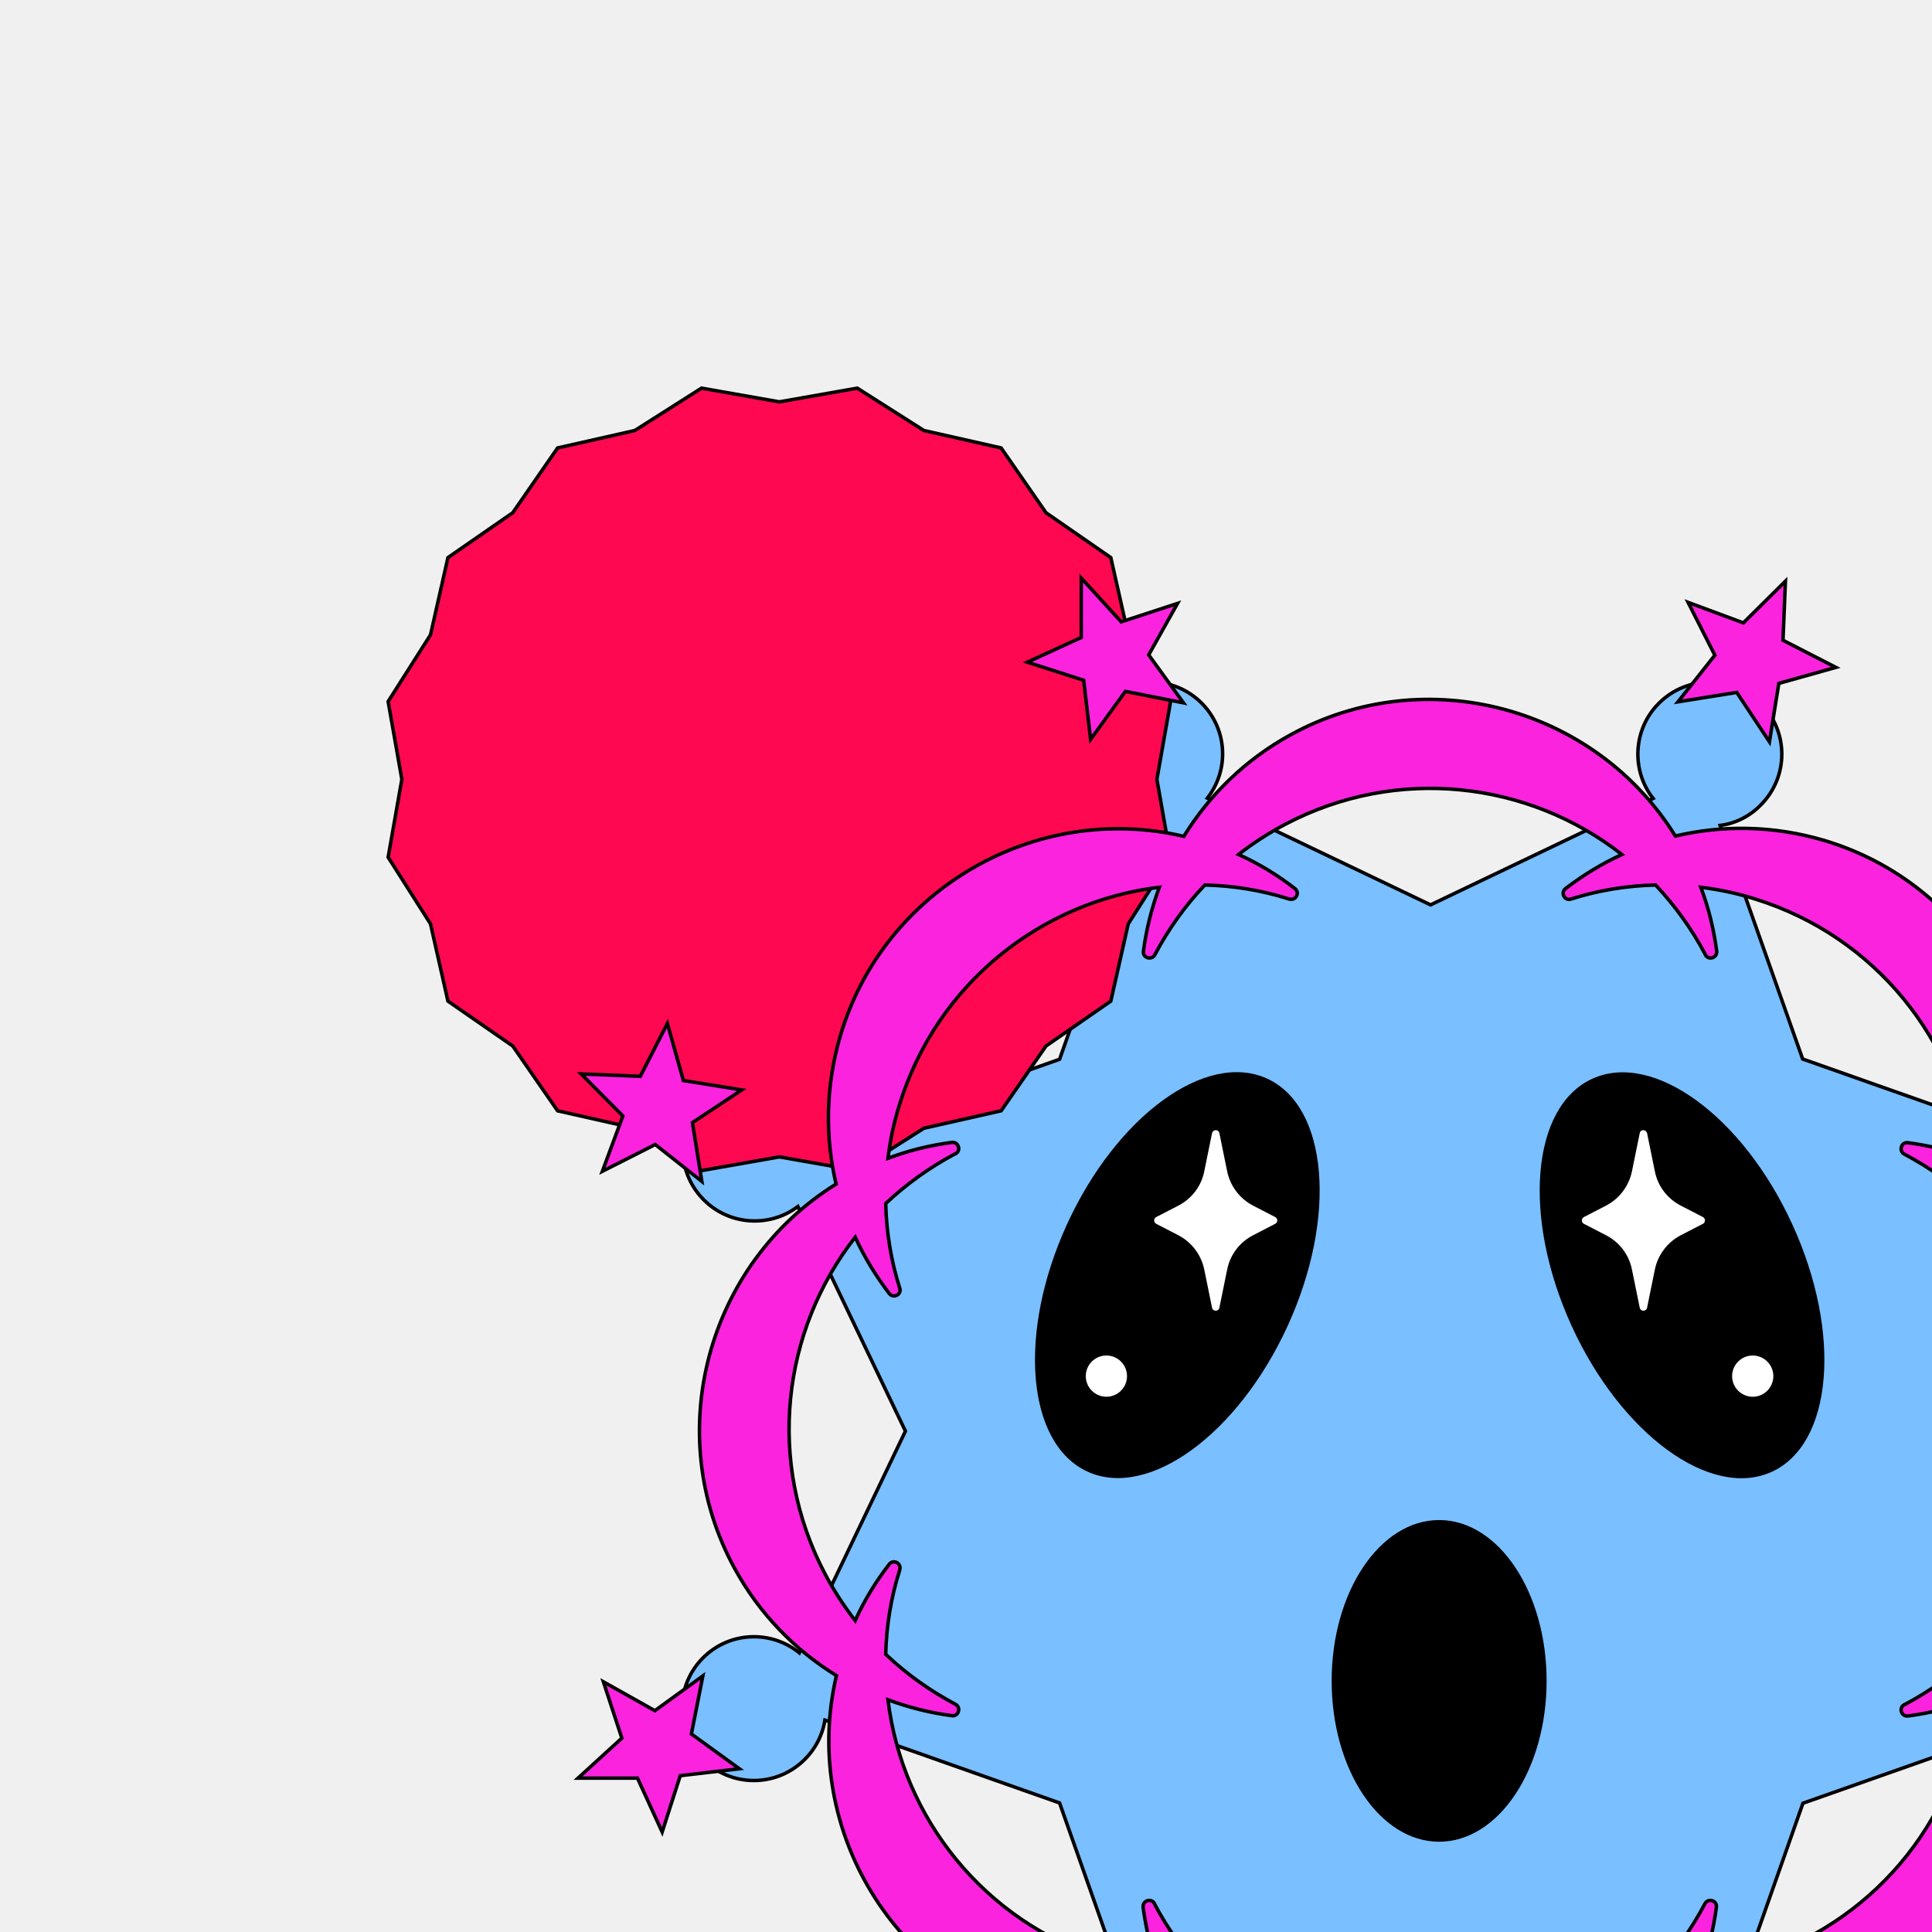
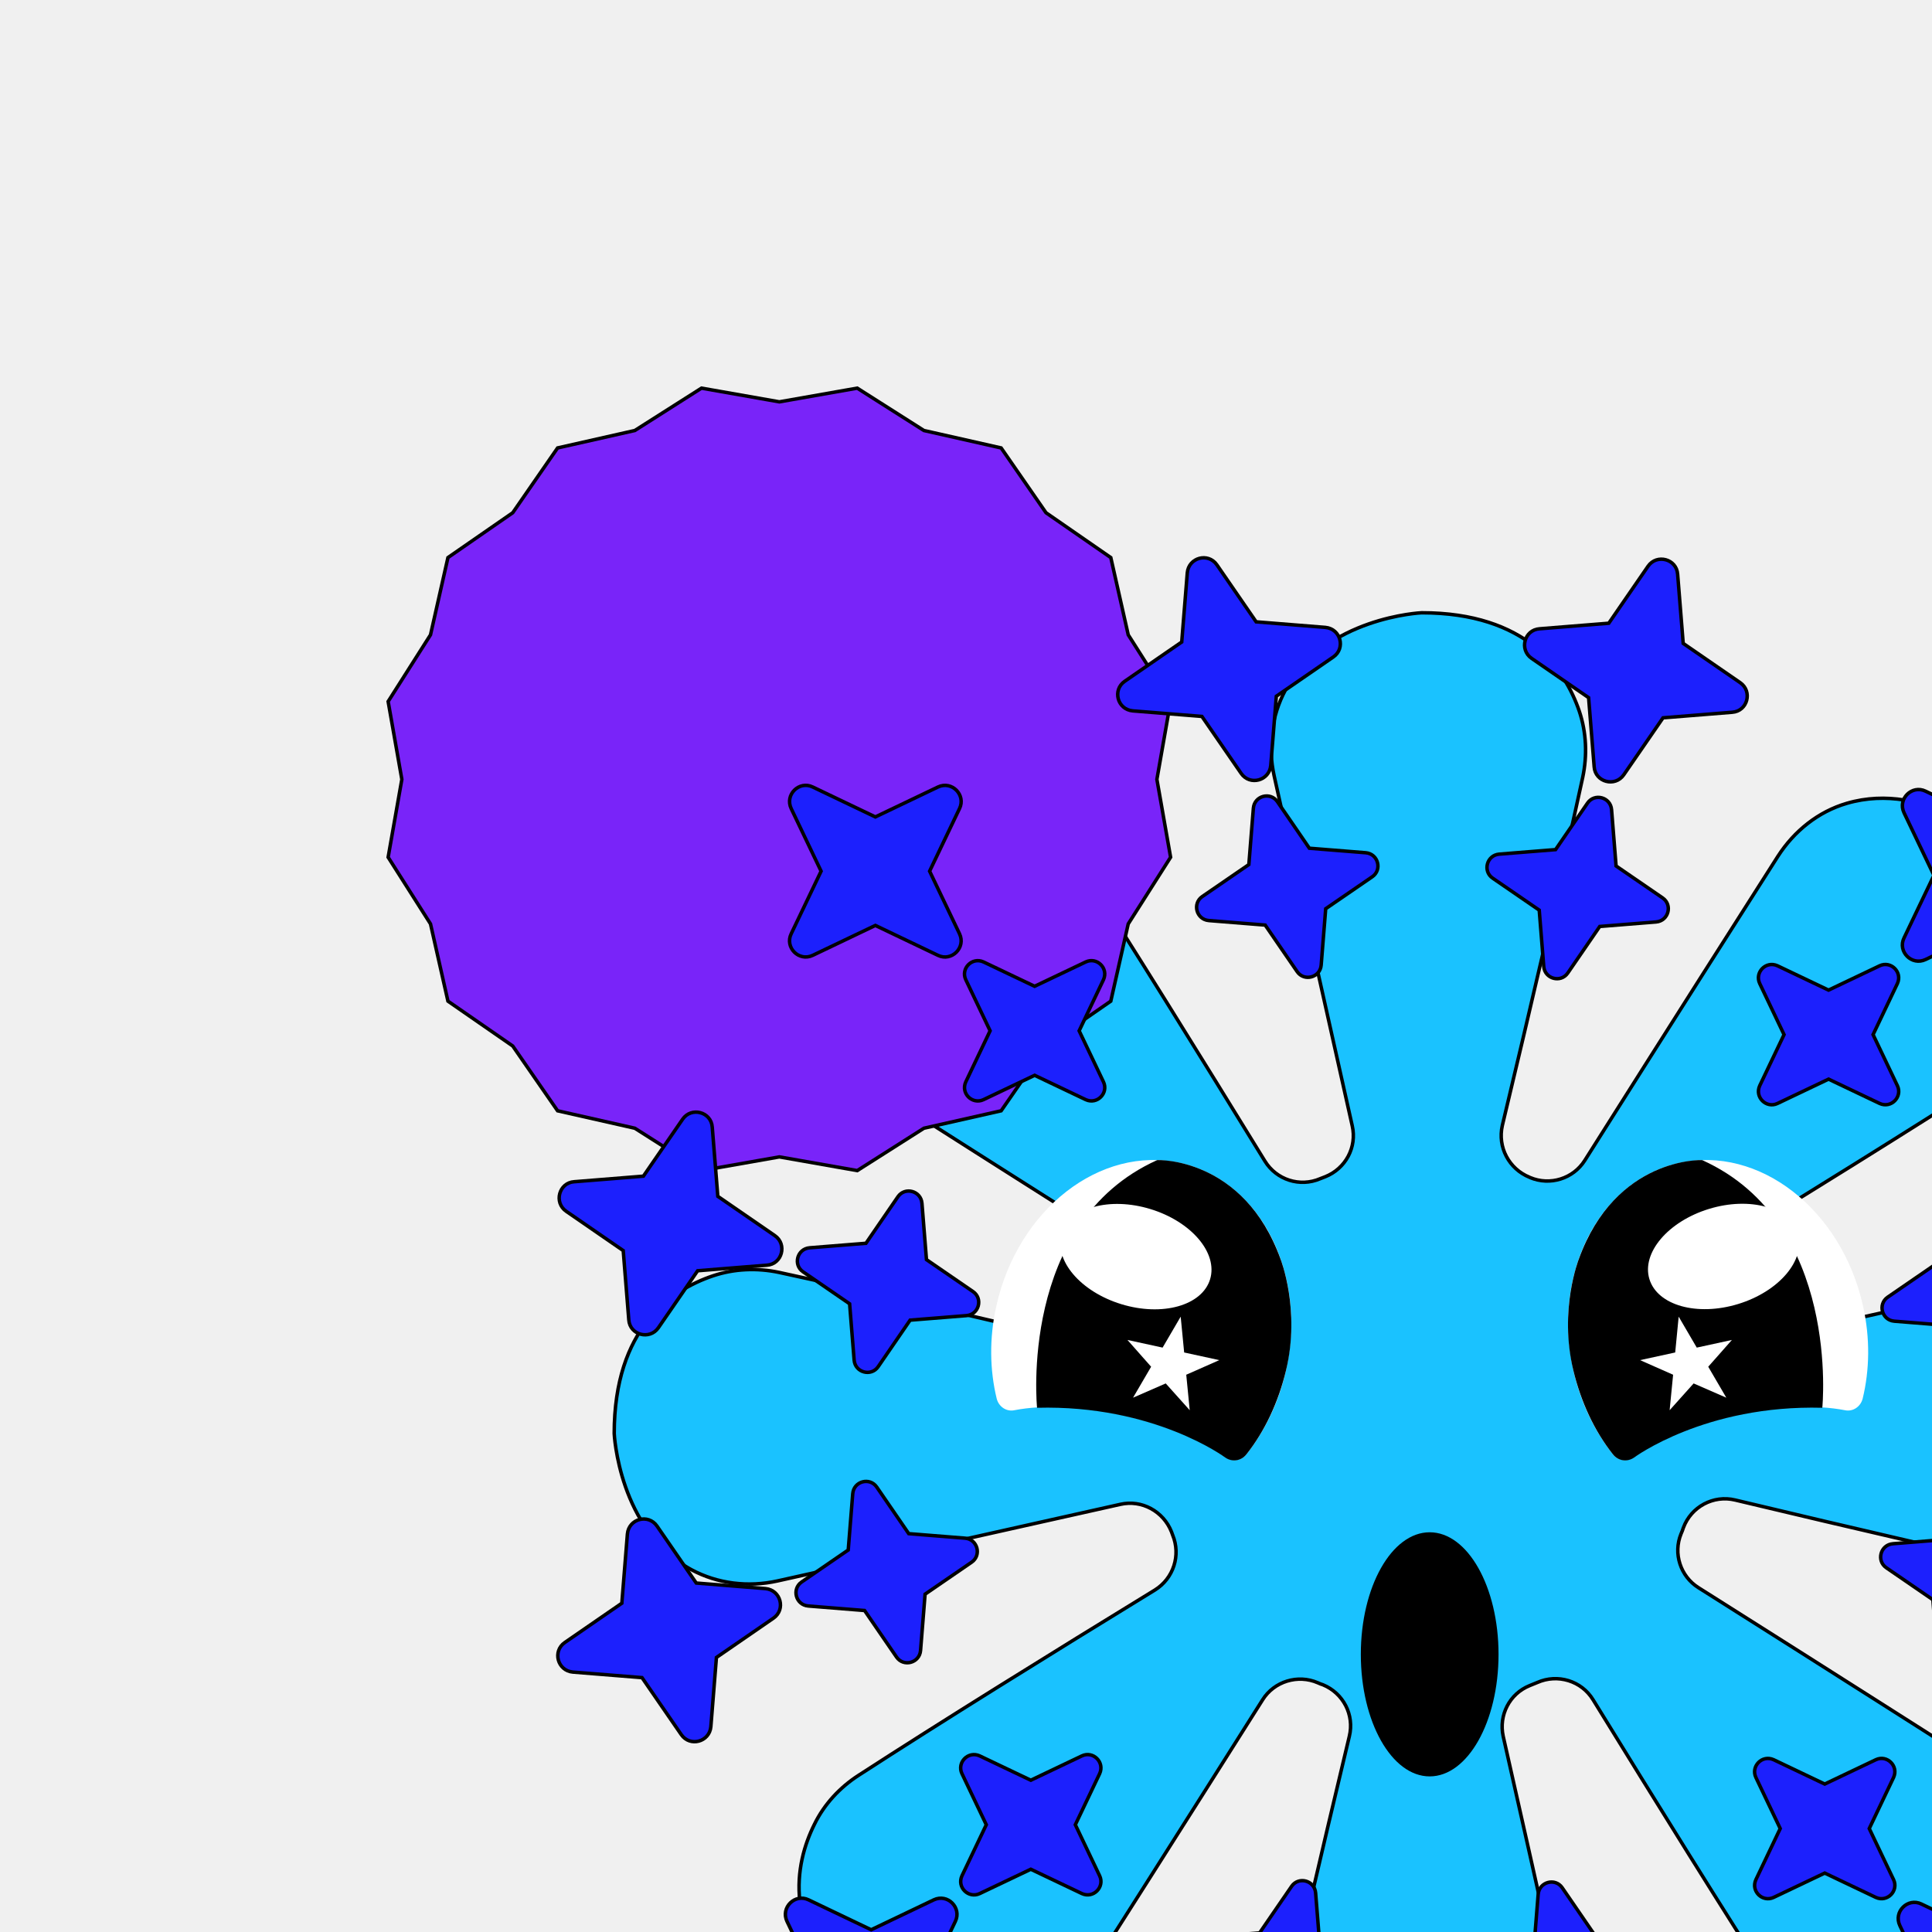
<svg xmlns="http://www.w3.org/2000/svg" height="100%" width="100%" viewBox="0 0 1000 1000" style="background-color: transparent">
  <style>
    #id-hero {
      transform-origin: 300px 300px;
      transform: translate(200px, 200px) scale(1.8);
    }
  </style>
  <g id="id-hero">
    <style>
      @keyframes moveBG {
        0% {
          transform-origin: 300px 300px;
          transform: translate(0px, 0px) rotate(0deg);
        }
        100% {
          transform-origin: 300px 300px;
          transform: translate(0px, 0px) rotate(360deg);
        }
      }
      #id-BG {
        animation: moveBG 12s infinite linear;
        animation-delay: 0s;
        animation-direction: reverse;
      }
    </style>
-     <g id="id-BG" fill="hsl(209,100%,74%)">
+     <g id="id-BG" fill="hsl(196,100%,55%)">
      <g stroke="black" stroke-width="1" stroke-miterlimit="10">
-         <path d="M482.006 363.921L451.575 300.331L482.171 236.41C485.562 238.89 489.779 240.379 494.327 240.379C505.738 240.379 515 231.117 515 219.706C515 208.294 505.738 199.033 494.327 199.033C483.825 199.033 475.225 206.806 473.819 216.894L407.252 193.41L383.519 126.263C387.819 125.685 391.954 123.7 395.179 120.392C403.283 112.288 403.283 99.223 395.179 91.119C387.075 83.015 374.01 83.015 365.906 91.119C358.463 98.561 357.885 110.387 364.252 118.49L300.248 149.087L236.079 118.408C238.808 114.852 240.462 110.469 240.462 105.673C240.462 94.261 231.2 85 219.788 85C208.377 85 199.115 94.261 199.115 105.673C199.115 116.258 207.054 124.94 217.308 126.181L193.575 193.492L126.512 217.142C126.015 212.594 124.031 208.129 120.558 204.656C112.454 196.552 99.388 196.552 91.285 204.656C83.181 212.76 83.181 225.825 91.285 233.929C98.644 241.288 110.221 241.95 118.325 235.831L149.252 300.413L118.738 364.169C115.183 361.275 110.635 359.538 105.673 359.538C94.261 359.538 85 368.8 85 380.212C85 391.623 94.261 400.885 105.673 400.885C115.927 400.885 124.527 393.36 126.098 383.519L193.575 407.335L216.977 473.654C212.512 474.15 208.212 476.135 204.738 479.525C196.635 487.629 196.635 500.694 204.738 508.798C212.842 516.902 225.908 516.902 234.012 508.798C241.206 501.604 241.95 490.44 236.327 482.337L300.496 451.658L363.756 481.923C361.11 485.396 359.621 489.696 359.621 494.41C359.621 505.821 368.883 515.083 380.294 515.083C391.706 515.083 400.967 505.821 400.967 494.41C400.967 484.238 393.608 475.721 383.85 474.067L407.335 407.417L473.737 384.015C474.398 388.233 476.3 392.202 479.525 395.427C487.629 403.531 500.694 403.531 508.798 395.427C516.902 387.323 516.902 374.258 508.798 366.154C501.521 358.712 490.11 358.05 482.006 363.921Z" />
+         <path d="M510.575 257.189C503.007 253.114 494.192 252.116 485.876 253.946C470.492 257.355 430.742 266.17 385.836 276.316C379.849 277.646 373.778 274.569 371.366 268.915C371.283 268.665 371.2 268.416 371.034 268.249C368.373 262.428 370.618 255.526 376.107 252.116C406.127 233.655 438.642 213.531 462.592 198.063C467.997 194.57 472.488 189.747 475.315 183.926C480.97 172.533 484.712 153.24 463.34 131.869C463.34 131.869 442.883 113.158 419.931 119.894C411.699 122.305 404.796 127.877 400.139 135.112C391.574 148.5 369.454 183.261 344.589 222.595C341.263 227.834 334.61 229.913 328.872 227.501C328.789 227.501 328.706 227.418 328.706 227.418C322.802 225.007 319.475 218.77 320.889 212.533C329.122 178.105 337.937 140.434 344.007 112.409C345.338 106.089 345.088 99.52 343.009 93.366C338.934 81.391 327.874 65.092 297.688 65.092C297.688 65.092 269.912 66.339 258.52 87.295C254.445 94.863 253.447 103.678 255.276 111.993C258.686 127.461 267.584 167.377 277.729 212.616C279.143 218.77 275.817 224.923 269.996 227.252C269.497 227.418 268.998 227.668 268.499 227.834C262.678 230.329 255.942 228.167 252.615 222.761C234.154 192.741 213.946 160.143 198.479 136.193C194.986 130.787 190.163 126.297 184.342 123.469C172.949 117.815 153.656 114.072 132.284 135.444C132.284 135.444 113.573 155.901 120.309 178.853C122.721 187.086 128.293 193.988 135.527 198.645C148.833 207.127 183.011 228.915 221.847 253.447C227.169 256.857 229.165 263.592 226.67 269.414C226.587 269.58 226.503 269.829 226.42 269.996C224.009 275.817 217.772 279.06 211.701 277.563C177.606 269.414 140.6 260.765 112.908 254.778C106.588 253.447 100.019 253.696 93.865 255.775C81.807 259.85 65.508 270.827 65.508 301.097C65.508 301.097 66.755 328.872 87.711 340.265C95.278 344.34 104.093 345.338 112.409 343.508C127.627 340.099 166.629 331.45 211.036 321.471C217.19 320.057 223.427 323.467 225.755 329.371C225.838 329.704 226.004 329.953 226.088 330.286C228.499 336.107 226.337 342.76 221.015 346.086C191.41 364.215 159.394 384.09 135.777 399.391C130.372 402.884 125.881 407.707 123.054 413.528C117.399 424.921 113.657 444.214 135.029 465.586C135.029 465.586 155.486 484.297 178.438 477.561C186.67 475.149 193.572 469.577 198.229 462.343C206.545 449.287 227.834 415.857 251.95 377.687C255.276 372.364 262.096 370.285 267.833 372.78C268.332 373.03 268.831 373.196 269.33 373.362C275.151 375.774 278.395 382.011 276.898 388.165C268.831 421.927 260.266 458.434 254.362 485.793C253.031 492.113 253.281 498.683 255.36 504.837C259.434 516.895 270.411 533.194 300.681 533.194C300.681 533.194 328.456 531.947 339.849 510.991C343.924 503.423 344.922 494.608 343.092 486.292C339.766 471.074 331.117 432.322 321.138 388.165C319.808 382.094 322.968 375.94 328.706 373.612C329.454 373.279 330.203 373.03 330.951 372.697C336.772 370.119 343.674 372.198 347.001 377.687C365.13 407.125 384.755 438.725 399.89 462.176C403.383 467.582 408.206 472.072 414.027 474.9C425.42 480.554 444.713 484.297 466.085 462.925C466.085 462.925 484.795 442.468 478.059 419.516C475.648 411.283 470.076 404.381 462.841 399.724C449.619 391.325 415.857 369.787 377.271 345.421C372.115 342.178 369.953 335.608 372.281 329.953C372.531 329.371 372.78 328.789 372.947 328.207C375.192 322.136 381.595 318.727 387.832 320.224C421.595 328.29 458.018 336.772 485.461 342.677C491.781 344.007 498.35 343.758 504.504 341.679C516.562 337.604 532.861 326.627 532.861 296.357C532.778 296.357 531.531 268.582 510.575 257.189Z" />
      </g>
    </g>
    <style>
      @keyframes moveCore {
        0% {
          transform-origin: 113px 113px;
          transform: translate(187px, 187px) rotate(0deg);
        }
        100% {
          transform-origin: 113px 113px;
          transform: translate(187px, 187px) rotate(360deg);
        }
      }
      #id-Core {
        animation: moveCore 34s infinite linear;
        animation-delay: 0s;
        animation-direction: normal;
      }
    </style>
-     <g id="id-Core" fill="hsl(342,98%,51%)">
+     <g id="id-Core" fill="hsl(264,95%,56%)">
      <g stroke="black" stroke-width="1" stroke-miterlimit="10">
        <path d="M113 4.441L135.393 0.5L154.561 12.682L176.774 17.697L189.672 36.328L208.303 49.226L213.318 71.439L225.5 90.607L221.559 113L225.5 135.393L213.318 154.561L208.303 176.774L189.672 189.672L176.774 208.303L154.561 213.318L135.393 225.5L113 221.559L90.607 225.5L71.439 213.318L49.226 208.303L36.328 189.672L17.697 176.774L12.682 154.561L0.5 135.393L4.441 113L0.5 90.607L12.682 71.439L17.697 49.226L36.328 36.328L49.226 17.697L71.439 12.682L90.607 0.5L113 4.441Z" />
      </g>
    </g>
    <style>
      @keyframes moveFG {
        0% {
          transform-origin: 300px 300px;
          transform: translate(0px, 0px) rotate(0deg);
        }
        100% {
          transform-origin: 300px 300px;
          transform: translate(0px, 0px) rotate(360deg);
        }
      }
      #id-FG {
        animation: moveFG 8s infinite linear;
        animation-delay: 0s;
        animation-direction: normal;
      }
    </style>
-     <g id="id-FG" fill="hsl(308,96%,56%)">
+     <g id="id-FG" fill="hsl(239,98%,55%)">
      <g stroke="black" stroke-width="1" stroke-miterlimit="10">
-         <path d="M499.911 260.114C492.775 247.031 482.529 236.602 470.636 229.284C480.608 186.836 455.541 142.924 413.185 130.482C398.822 126.274 384.276 126.091 370.645 129.293C347.683 92.242 298.923 78.886 260.134 100.11C247.052 107.245 236.623 117.492 229.304 129.384C186.856 119.413 142.944 144.479 130.502 186.836C126.294 201.198 126.111 215.744 129.313 229.375C92.263 252.337 78.906 301.098 100.13 339.887C107.266 352.969 117.512 363.398 129.405 370.716C119.433 413.165 144.499 457.076 186.856 469.518C201.219 473.726 215.765 473.909 229.395 470.707C252.358 507.758 301.118 521.115 339.907 499.89C352.989 492.755 363.418 482.509 370.737 470.616C413.185 480.588 457.097 455.521 469.538 413.165C473.746 398.802 473.929 384.256 470.728 370.625C507.778 347.663 521.043 298.902 499.911 260.114ZM465.33 355.073C462.677 349.309 459.384 343.912 455.541 338.88C454.352 337.325 451.882 338.606 452.522 340.436C454.992 348.212 456.365 356.445 456.548 364.77C450.693 370.259 444.014 375.108 436.604 379.041H436.513C434.775 379.956 435.598 382.518 437.519 382.335C443.74 381.511 449.869 380.048 455.907 377.761C455.267 382.975 454.169 388.19 452.522 393.404C441.727 428.076 411.812 451.587 377.872 455.704C380.068 449.758 381.623 443.628 382.446 437.316C382.721 435.395 380.068 434.572 379.153 436.31C375.311 443.537 370.554 450.307 364.79 456.345C356.74 456.162 348.598 454.881 340.547 452.319H340.456C338.626 451.77 337.345 454.149 338.901 455.338C343.841 459.181 349.238 462.474 355.093 465.127C350.976 468.329 346.494 471.256 341.645 473.818C309.443 490.742 271.752 486.168 244.856 465.127C250.62 462.474 256.017 459.181 261.049 455.338C262.604 454.149 261.323 451.679 259.493 452.319C251.717 454.789 243.484 456.162 235.159 456.345C229.67 450.49 224.821 443.811 220.888 436.401V436.31C219.973 434.572 217.411 435.395 217.594 437.316C218.417 443.537 219.881 449.666 222.168 455.704C216.954 455.064 211.739 453.966 206.525 452.319C171.853 441.524 148.342 411.609 144.225 377.669C150.171 379.865 156.301 381.42 162.613 382.243C164.534 382.518 165.357 379.865 163.619 378.95C156.392 375.108 149.622 370.351 143.584 364.587C143.767 356.537 145.048 348.395 147.61 340.344V340.253C148.159 338.423 145.78 337.142 144.591 338.697C140.748 343.638 137.455 349.035 134.802 354.89C131.6 350.773 128.673 346.291 126.111 341.442C109.187 309.24 113.761 271.549 134.802 244.653C137.455 250.416 140.748 255.814 144.591 260.845C145.78 262.401 148.25 261.12 147.61 259.29C145.14 251.514 143.767 243.281 143.584 234.956C149.439 229.467 156.118 224.618 163.528 220.684H163.619C165.357 219.77 164.534 217.208 162.613 217.391C156.392 218.214 150.263 219.678 144.225 221.965C144.865 216.751 145.963 211.536 147.61 206.322C158.405 171.649 188.32 148.138 222.26 144.022C220.064 149.968 218.509 156.097 217.686 162.41C217.411 164.331 220.064 165.154 220.979 163.416C224.821 156.189 229.578 149.419 235.342 143.381C243.392 143.564 251.534 144.845 259.585 147.407H259.676C261.506 147.955 262.787 145.577 261.232 144.388C256.291 140.545 250.894 137.252 245.039 134.599C249.156 131.397 253.638 128.47 258.487 125.908C290.689 108.984 328.38 113.558 355.276 134.599C349.513 137.252 344.115 140.545 339.084 144.388C337.528 145.577 338.809 148.047 340.639 147.407C348.415 144.936 356.648 143.564 364.973 143.381C370.462 149.236 375.311 155.914 379.245 163.325V163.416C380.159 165.154 382.721 164.331 382.538 162.41C381.715 156.189 380.251 150.06 377.964 144.022C383.178 144.662 388.393 145.76 393.607 147.407C428.279 158.202 451.791 188.116 455.907 222.057C449.961 219.861 443.832 218.306 437.519 217.482C435.598 217.208 434.775 219.861 436.513 220.776C443.74 224.618 450.51 229.375 456.548 235.139C456.365 243.189 455.084 251.331 452.522 259.382V259.473C451.974 261.303 454.352 262.584 455.541 261.028C459.384 256.088 462.677 250.691 465.33 244.836C468.532 248.953 471.459 253.435 474.021 258.284C490.945 290.394 486.371 328.177 465.33 355.073Z" />
-         <path d="M211.3 67.7L227.5 62.4L219.2 77.2L229.2 91L212.5 87.7L202.5 101.5L200.5 84.5L184.3 79.3L199.8 72.2V55.1L211.3 67.7Z" />
-         <path d="M73 198.4L80.8 183.2L85.4 199.6L102.2 202.3L88 211.7L90.7 228.6L77.3 218L62.1 225.7L68 209.8L56 197.7L73 198.4Z" />
-         <path d="M67.7 388.7L62.4 372.5L77.2 380.8L91 370.8L87.7 387.5L101.5 397.5L84.5 399.5L79.3 415.7L72.2 400.2H55.1L67.7 388.7Z" />
-         <path d="M198.4 527L183.2 519.2L199.6 514.6L202.3 497.8L211.7 512L228.6 509.3L218 522.7L225.7 537.9L209.8 532L197.7 544L198.4 527Z" />
-         <path d="M388.7 532.3L372.5 537.6L380.8 522.8L370.8 509L387.5 512.3L397.5 498.5L399.5 515.5L415.7 520.7L400.2 527.8V544.9L388.7 532.3Z" />
-         <path d="M527 401.6L519.2 416.8L514.6 400.4L497.8 397.7L512 388.3L509.3 371.4L522.7 382L537.9 374.3L532 390.2L544 402.3L527 401.6Z" />
-         <path d="M532.3 211.3L537.6 227.5L522.8 219.2L509 229.2L512.3 212.5L498.5 202.5L515.5 200.5L520.7 184.3L527.8 199.8H544.9L532.3 211.3Z" />
-         <path d="M401.6 73L416.8 80.8L400.4 85.4L397.7 102.2L388.3 88L371.4 90.7L382 77.3L374.3 62.1L390.2 68L402.3 56L401.6 73Z" />
+         <path d="M250.1 67.7L270 69.3C274.4 69.7 275.9 75.3 272.3 77.8L255.9 89.1L254.3 109C253.9 113.4 248.3 114.9 245.8 111.3L234.5 94.9L214.6 93.3C210.2 92.9 208.7 87.3 212.3 84.8L228.7 73.5L230.3 53.6C230.7 49.2 236.3 47.7 238.8 51.3L250.1 67.7Z" />
+         <path d="M265.4 132.8L281.6 134.1C285.2 134.4 286.4 139 283.5 141L270.1 150.2L268.8 166.4C268.5 170 263.9 171.2 261.9 168.3L252.7 154.9L236.5 153.6C232.9 153.3 231.7 148.7 234.6 146.7L248 137.5L249.3 121.3C249.6 117.7 254.2 116.5 256.2 119.4L265.4 132.8Z" />
+         <path d="M140.6 123.8L158.6 115.2C162.6 113.3 166.7 117.5 164.8 121.4L156.2 139.4L164.8 157.4C166.7 161.4 162.5 165.5 158.6 163.6L140.6 155L122.6 163.6C118.6 165.5 114.5 161.3 116.4 157.4L125 139.4L116.4 121.4C114.5 117.4 118.7 113.3 122.6 115.2L140.6 123.8Z" />
+         <path d="M186.4 172.5L201.1 165.5C204.3 164 207.7 167.3 206.2 170.6L199.2 185.3L206.2 200C207.7 203.2 204.4 206.6 201.1 205.1L186.4 198.1L171.7 205.1C168.5 206.6 165.1 203.3 166.6 200L173.6 185.3L166.6 170.6C165.1 167.4 168.4 164 171.7 165.5L186.4 172.5Z" />
+         <path d="M73.9 227.1L85.2 210.7C87.7 207.1 93.4 208.6 93.7 213L95.3 232.9L111.7 244.2C115.3 246.7 113.8 252.4 109.4 252.7L89.5 254.3L78.2 270.7C75.7 274.3 70 272.8 69.7 268.4L68.1 248.5L51.7 237.2C48.1 234.7 49.6 229 54 228.7L73.9 227.1Z" />
+         <path d="M137.9 246.4L147.1 233C149.1 230.1 153.7 231.3 154 234.9L155.3 251.1L168.7 260.3C171.6 262.3 170.4 266.9 166.8 267.2L150.6 268.5L141.4 281.9C139.4 284.8 134.8 283.6 134.5 280L133.2 263.8L119.8 254.6C116.9 252.6 118.1 248 121.7 247.7L137.9 246.4Z" />
+         <path d="M67.7 349.9L69.3 330C69.7 325.6 75.3 324.1 77.8 327.7L89.1 344.1L109 345.7C113.4 346.1 114.9 351.7 111.3 354.2L94.9 365.5L93.3 385.4C92.9 389.8 87.3 391.3 84.8 387.7L73.5 371.3L53.6 369.7C49.2 369.3 47.7 363.7 51.3 361.2L67.7 349.9Z" />
+         <path d="M132.8 334.6L134.1 318.4C134.4 314.8 139 313.6 141 316.5L150.2 329.9L166.4 331.2C170 331.5 171.2 336.1 168.3 338.1L154.9 347.3L153.6 363.5C153.3 367.1 148.7 368.3 146.7 365.4L137.5 352L121.3 350.7C117.7 350.4 116.5 345.8 119.4 343.8L132.8 334.6Z" />
+         <path d="M123.8 459.4L115.2 441.4C113.3 437.4 117.5 433.3 121.4 435.2L139.4 443.8L157.4 435.2C161.4 433.3 165.5 437.5 163.6 441.4L155 459.4L163.6 477.4C165.5 481.4 161.3 485.5 157.4 483.6L139.4 475L121.4 483.6C117.4 485.5 113.3 481.3 115.2 477.4L123.8 459.4Z" />
+         <path d="M172.5 413.6L165.5 398.9C164 395.7 167.3 392.3 170.6 393.8L185.3 400.8L200 393.8C203.2 392.3 206.6 395.6 205.1 398.9L198.1 413.6L205.1 428.3C206.6 431.5 203.3 434.9 200 433.4L185.3 426.4L170.6 433.4C167.4 434.9 164 431.6 165.5 428.3L172.5 413.6Z" />
+         <path d="M227.1 526.1L210.7 514.8C207.1 512.3 208.6 506.6 213 506.3L232.9 504.7L244.2 488.3C246.7 484.7 252.4 486.2 252.7 490.6L254.3 510.5L270.7 521.8C274.3 524.3 272.8 530 268.4 530.3L248.5 531.9L237.2 548.3C234.7 551.9 229 550.4 228.7 546L227.1 526.1Z" />
+         <path d="M246.4 462.1L233 452.9C230.1 450.9 231.3 446.3 234.9 446L251.1 444.7L260.3 431.3C262.3 428.4 266.9 429.6 267.2 433.2L268.5 449.4L281.9 458.6C284.8 460.6 283.6 465.2 280 465.5L263.8 466.8L254.6 480.2C252.6 483.1 248 481.9 247.7 478.3L246.4 462.1Z" />
+         <path d="M349.9 532.3L330 530.7C325.6 530.3 324.1 524.7 327.7 522.2L344.1 510.9L345.7 491C346.1 486.6 351.7 485.1 354.2 488.7L365.5 505.1L385.4 506.7C389.8 507.1 391.3 512.7 387.7 515.2L371.3 526.5L369.7 546.4C369.3 550.8 363.7 552.3 361.2 548.7L349.9 532.3Z" />
+         <path d="M334.6 467.2L318.4 465.9C314.8 465.6 313.6 461 316.5 459L329.9 449.8L331.2 433.6C331.5 430 336.1 428.8 338.1 431.7L347.3 445.1L363.5 446.4C367.1 446.7 368.3 451.3 365.4 453.3L352 462.5L350.7 478.7C350.4 482.3 345.8 483.5 343.8 480.6L334.6 467.2Z" />
+         <path d="M459.4 476.2L441.4 484.8C437.4 486.7 433.3 482.5 435.2 478.6L443.8 460.6L435.2 442.6C433.3 438.6 437.5 434.5 441.4 436.4L459.4 445L477.4 436.4C481.4 434.5 485.5 438.7 483.6 442.6L475 460.6L483.6 478.6C485.5 482.6 481.3 486.7 477.4 484.8L459.4 476.2Z" />
+         <path d="M413.6 427.5L398.9 434.5C395.7 436 392.3 432.7 393.8 429.4L400.8 414.7L393.8 400C392.3 396.8 395.6 393.4 398.9 394.9L413.6 401.9L428.3 394.9C431.5 393.4 434.9 396.7 433.4 400L426.4 414.7L433.4 429.4C434.9 432.6 431.6 436 428.3 434.5L413.6 427.5Z" />
+         <path d="M526.1 372.9L514.8 389.3C512.3 392.9 506.6 391.4 506.3 387L504.7 367.1L488.3 355.8C484.7 353.3 486.2 347.6 490.6 347.3L510.5 345.7L521.8 329.3C524.3 325.7 530 327.2 530.3 331.6L531.9 351.5L548.3 362.8C551.9 365.3 550.4 371 546 371.3L526.1 372.9Z" />
+         <path d="M462.1 353.6L452.9 367C450.9 369.9 446.3 368.7 446 365.1L444.7 348.9L431.3 339.7C428.4 337.7 429.6 333.1 433.2 332.8L449.4 331.5L458.6 318.1C460.6 315.2 465.2 316.4 465.5 320L466.8 336.2L480.2 345.4C483.1 347.4 481.9 352 478.3 352.3L462.1 353.6Z" />
+         <path d="M532.3 250.1L530.7 270C530.3 274.4 524.7 275.9 522.2 272.3L510.9 255.9L491 254.3C486.6 253.9 485.1 248.3 488.7 245.8L505.1 234.5L506.7 214.6C507.1 210.2 512.7 208.7 515.2 212.3L526.5 228.7L546.4 230.3C550.8 230.7 552.3 236.3 548.7 238.8L532.3 250.1Z" />
+         <path d="M467.2 265.4L465.9 281.6C465.6 285.2 461 286.4 459 283.5L449.8 270.1L433.6 268.8C430 268.5 428.8 263.9 431.7 261.9L445.1 252.7L446.4 236.5C446.7 232.9 451.3 231.7 453.3 234.6L462.5 248L478.7 249.3C482.3 249.6 483.5 254.2 480.6 256.2L467.2 265.4Z" />
+         <path d="M476.2 140.6L484.8 158.6C486.7 162.6 482.5 166.7 478.6 164.8L460.6 156.2L442.6 164.8C438.6 166.7 434.5 162.5 436.4 158.6L445 140.6L436.4 122.6C434.5 118.6 438.7 114.5 442.6 116.4L460.6 125L478.6 116.4C482.6 114.5 486.7 118.7 484.8 122.6L476.2 140.6Z" />
+         <path d="M427.5 186.4L434.5 201.1C436 204.3 432.7 207.7 429.4 206.2L414.7 199.2L400 206.2C396.8 207.7 393.4 204.4 394.9 201.1L401.9 186.4L394.9 171.7C393.4 168.5 396.7 165.1 400 166.6L414.7 173.6L429.4 166.6C432.6 165.1 436 168.4 434.5 171.7L427.5 186.4Z" />
+         <path d="M372.9 73.9L389.3 85.2C392.9 87.7 391.4 93.4 387 93.7L367.1 95.3L355.8 111.7C353.3 115.3 347.6 113.8 347.3 109.4L345.7 89.5L329.3 78.2C325.7 75.7 327.2 70 331.6 69.7L351.5 68.1L362.8 51.7C365.3 48.1 371 49.6 371.3 54L372.9 73.9Z" />
+         <path d="M353.6 137.9L367 147.1C369.9 149.1 368.7 153.7 365.1 154L348.9 155.3L339.7 168.7C337.7 171.6 333.1 170.4 332.8 166.8L331.5 150.6L318.1 141.4C315.2 139.4 316.4 134.8 320 134.5L336.2 133.2L345.4 119.8C347.4 116.9 352 118.1 352.3 121.7L353.6 137.9Z" />
      </g>
    </g>
    <g id="id-Face">
      <g>
-         <path d="M302.717 418.487C319.786 418.487 333.622 397.779 333.622 372.235C333.622 346.691 319.786 325.984 302.717 325.984C285.649 325.984 271.812 346.691 271.812 372.235C271.812 397.779 285.649 418.487 302.717 418.487Z" fill="black" />
-         <path d="M259.206 270.06C273.456 238.846 270.782 207.048 253.235 199.037C235.687 191.026 209.91 209.836 195.66 241.049C181.41 272.263 184.084 304.061 201.632 312.072C219.179 320.083 244.956 301.273 259.206 270.06Z" fill="black" />
-         <path d="M239.531 214.747L241.754 225.649C242.601 229.882 245.353 233.587 249.269 235.597L255.619 238.878C256.36 239.302 256.36 240.36 255.619 240.784L249.269 244.065C245.353 246.076 242.601 249.674 241.754 254.013L239.531 264.915C239.32 266.079 237.626 266.079 237.415 264.915L235.192 254.013C234.345 249.78 231.594 246.076 227.678 244.065L221.327 240.784C220.586 240.36 220.586 239.302 221.327 238.878L227.678 235.597C231.594 233.587 234.345 229.988 235.192 225.649L237.415 214.747C237.732 213.583 239.32 213.583 239.531 214.747Z" fill="white" />
-         <path d="M207.039 290.528C210.312 290.528 212.966 287.874 212.966 284.601C212.966 281.327 210.312 278.674 207.039 278.674C203.766 278.674 201.112 281.327 201.112 284.601C201.112 287.874 203.766 290.528 207.039 290.528Z" fill="white" />
-         <path d="M398.368 312.117C415.916 304.106 418.59 272.308 404.34 241.095C390.09 209.881 364.313 191.072 346.766 199.083C329.218 207.093 326.544 238.891 340.794 270.105C355.044 301.318 380.821 320.128 398.368 312.117Z" fill="black" />
-         <path d="M360.399 214.747L358.177 225.649C357.33 229.882 354.578 233.587 350.662 235.597L344.312 238.878C343.571 239.302 343.571 240.36 344.312 240.784L350.662 244.065C354.578 246.076 357.33 249.674 358.177 254.013L360.399 264.915C360.611 266.079 362.304 266.079 362.516 264.915L364.739 254.013C365.585 249.78 368.337 246.076 372.253 244.065L378.604 240.784C379.344 240.36 379.344 239.302 378.604 238.878L372.253 235.597C368.337 233.587 365.585 229.988 364.739 225.649L362.516 214.747C362.199 213.583 360.611 213.583 360.399 214.747Z" fill="white" />
-         <path d="M392.892 290.528C396.165 290.528 398.819 287.874 398.819 284.601C398.819 281.327 396.165 278.674 392.892 278.674C389.618 278.674 386.965 281.327 386.965 284.601C386.965 287.874 389.618 290.528 392.892 290.528Z" fill="white" />
+         <path d="M212.1 295.9C224.1 298.6 234.4 303 241.3 307.9C243.2 309.3 245.9 308.9 247.3 307.1C252.6 300.4 256.6 292.2 258.7 282.9C264.9 255.1 251.3 228.4 228.3 223.3C205.3 218.2 181.6 236.6 175.4 264.4C173.3 273.7 173.5 282.9 175.5 291.1C176.1 293.4 178.3 294.9 180.6 294.4C188.9 292.8 200.1 293.2 212.1 295.9Z" fill="white" />
+         <path d="M257.1 250.9C257.1 250.9 262.9 265.5 258.7 282.9C256.5 292.1 252.6 300.4 247.3 307.1C245.8 309 243.2 309.4 241.2 308C241.2 308 220.8 292.8 187.1 293.7C187.1 293.7 181.7 240.5 221.6 222.5C221.7 222.4 246.5 221.6 257.1 250.9Z" fill="black" />
+         <path d="M228.4 267.5L229.4 277.8L239.5 280L230 284.2L231 294.4L224.1 286.7L214.7 290.8L219.9 281.9L213.1 274.2L223.2 276.4L228.4 267.5Z" fill="white" />
+         <path d="M236.853 256.762C239.163 249.21 231.488 240.167 219.71 236.564C207.932 232.962 196.512 236.164 194.202 243.717C191.892 251.269 199.567 260.312 211.345 263.914C223.122 267.517 234.543 264.315 236.853 256.762Z" fill="white" />
+         <path d="M387.9 295.9C375.9 298.6 365.6 303 358.7 307.9C356.8 309.3 354.1 308.9 352.7 307.1C347.4 300.4 343.4 292.2 341.3 282.9C335.1 255.1 348.7 228.4 371.7 223.3C394.7 218.2 418.4 236.6 424.6 264.4C426.7 273.7 426.5 282.9 424.5 291.1C423.9 293.4 421.7 294.9 419.4 294.4C411.1 292.8 399.9 293.2 387.9 295.9Z" fill="white" />
+         <path d="M342.9 250.9C342.9 250.9 337.1 265.5 341.3 282.9C343.5 292.1 347.4 300.4 352.7 307.1C354.2 309 356.8 309.4 358.8 308C358.8 308 379.2 292.8 412.9 293.7C412.9 293.7 418.3 240.5 378.4 222.5C378.3 222.4 353.5 221.6 342.9 250.9Z" fill="black" />
+         <path d="M371.6 267.5L370.6 277.8L360.5 280L370 284.2L369 294.4L375.9 286.7L385.3 290.8L380.1 281.9L386.9 274.2L376.8 276.4L371.6 267.5Z" fill="white" />
+         <path d="M388.694 263.865C400.472 260.263 408.147 251.22 405.837 243.667C403.527 236.115 392.106 232.912 380.329 236.515C368.551 240.117 360.876 249.16 363.186 256.713C365.496 264.265 376.916 267.467 388.694 263.865Z" fill="white" />
+         <path d="M300 399.7C310.935 399.7 319.8 383.985 319.8 364.6C319.8 345.215 310.935 329.5 300 329.5C289.065 329.5 280.2 345.215 280.2 364.6C280.2 383.985 289.065 399.7 300 399.7Z" fill="black" />
      </g>
    </g>
  </g>
</svg>
